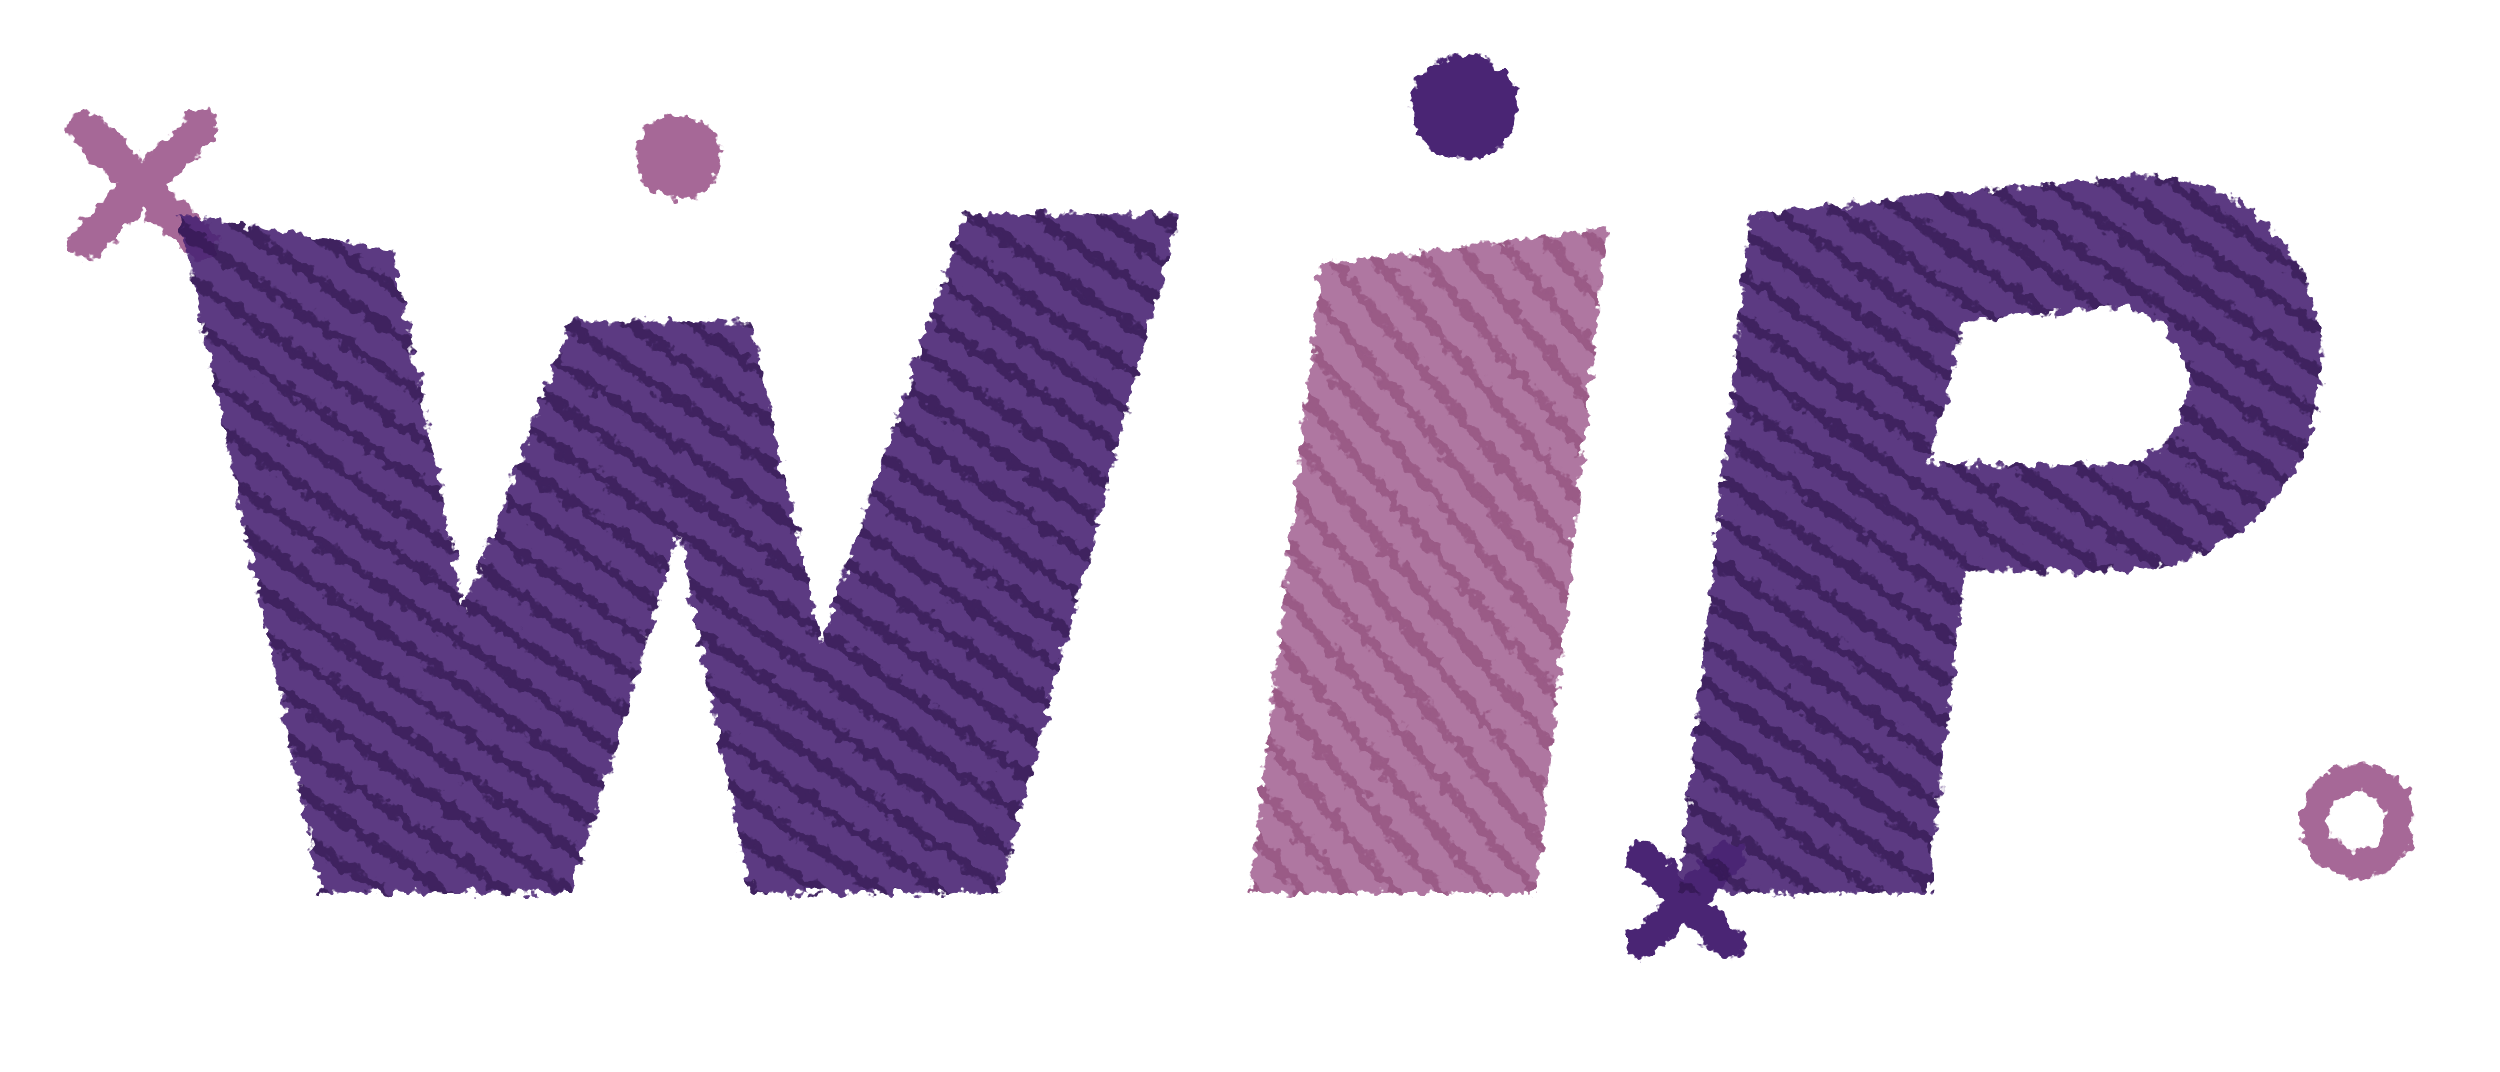
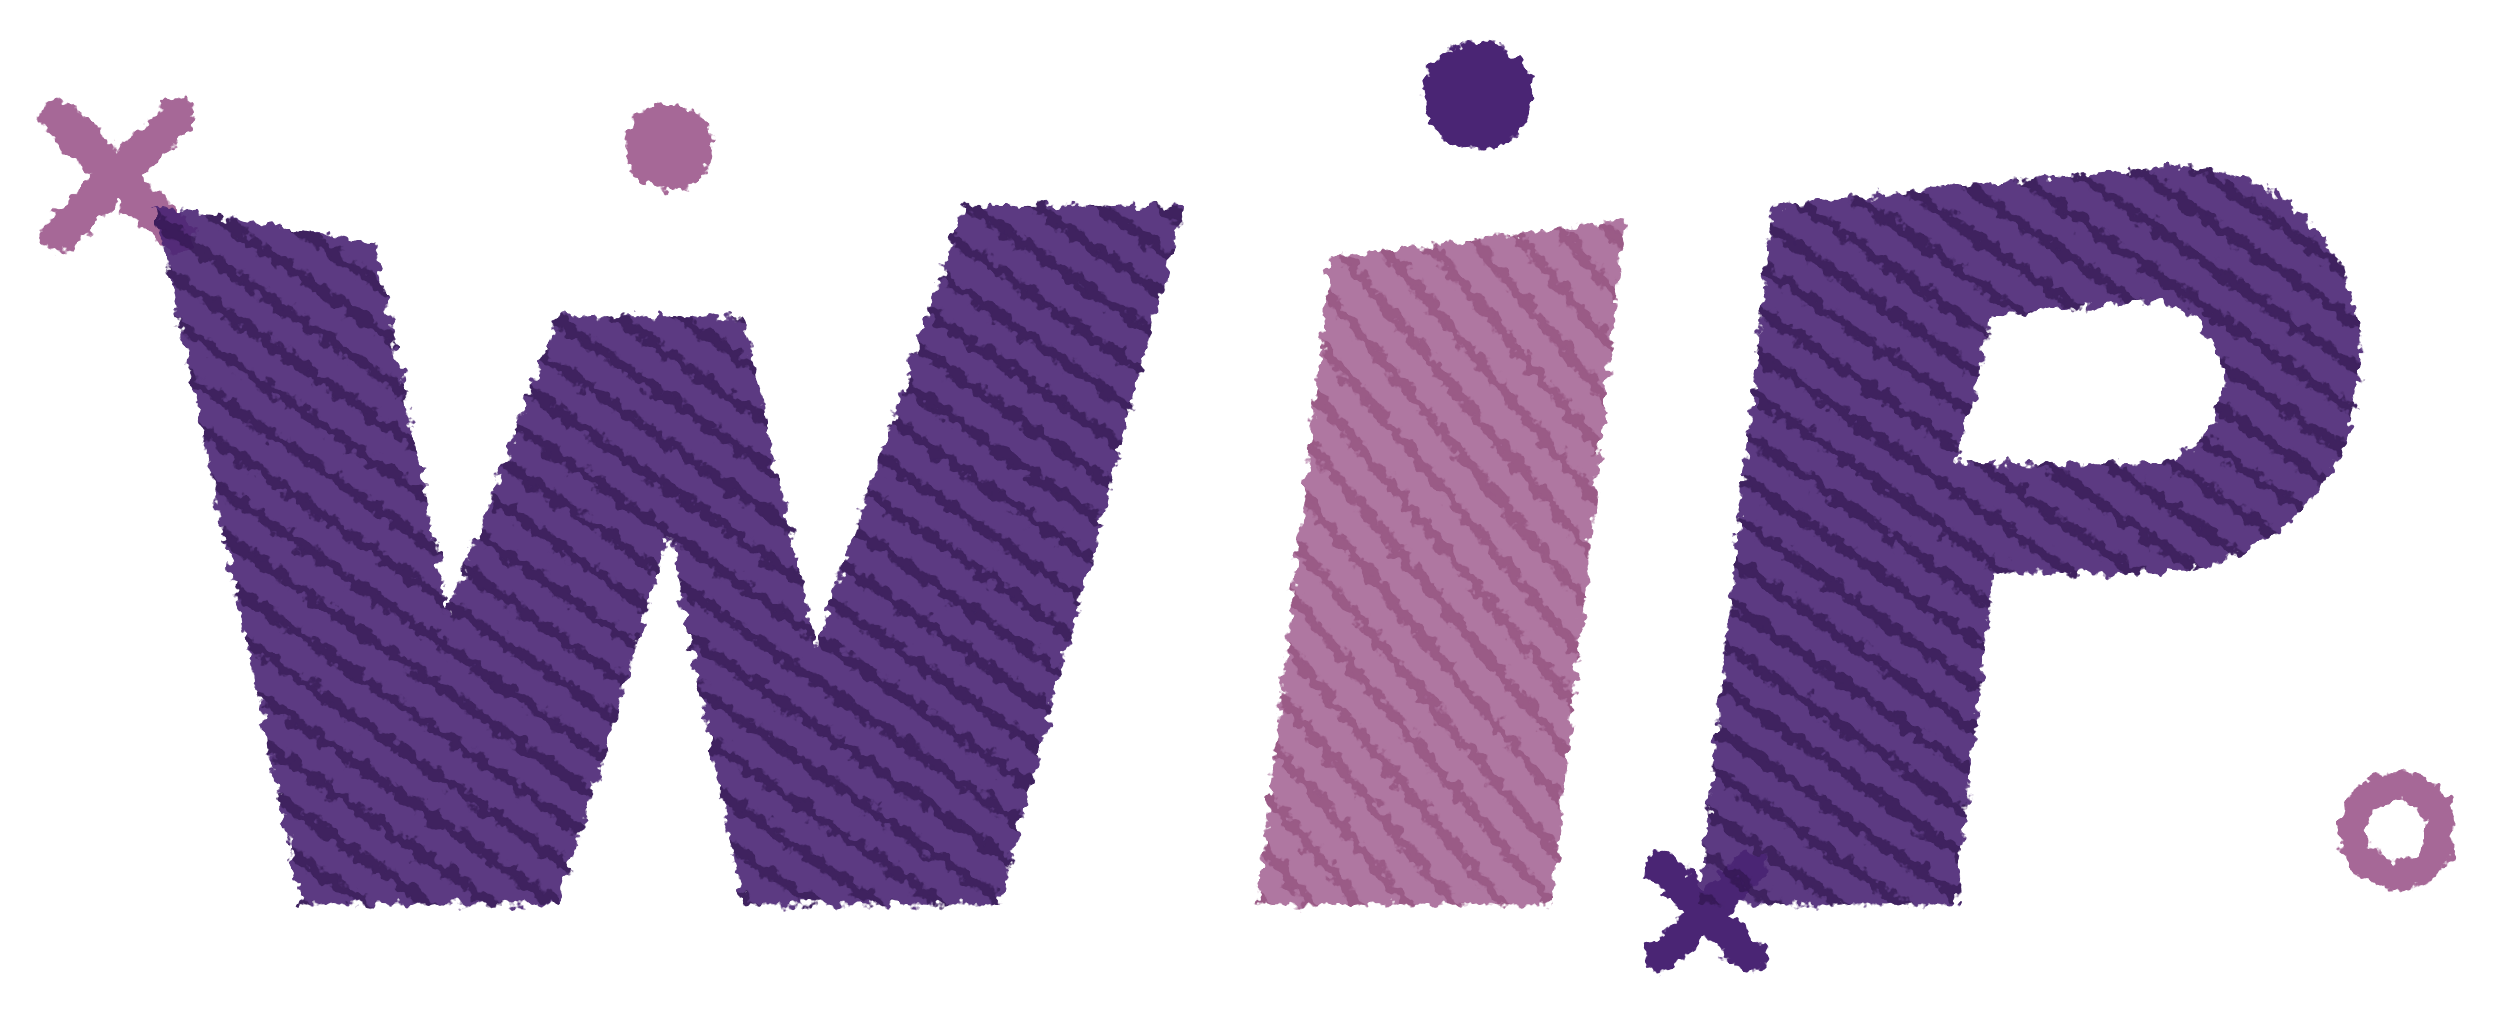
- <svg xmlns="http://www.w3.org/2000/svg" viewBox="0 0 350 150">
+ <svg xmlns="http://www.w3.org/2000/svg" viewBox="4 2 340 138">
  <defs>
    <filter id="crayon" x="-10%" y="-10%" width="120%" height="120%">
      <feTurbulence type="fractalNoise" baseFrequency="0.6" numOctaves="3" result="noise" />
      <feDisplacementMap in="SourceGraphic" in2="noise" scale="2.5" xChannelSelector="R" yChannelSelector="G" />
    </filter>
    <pattern id="scribble-dark" width="5" height="5" patternUnits="userSpaceOnUse" patternTransform="rotate(35)">
      <path d="M 0,2.5 L 5,2.5" stroke="#2b1247" stroke-width="1.5" opacity="0.6" />
    </pattern>
    <pattern id="scribble-pink" width="5" height="5" patternUnits="userSpaceOnUse" patternTransform="rotate(50)">
      <path d="M 0,2.5 L 5,2.5" stroke="#8c4774" stroke-width="1.5" opacity="0.6" />
    </pattern>
  </defs>
  <g filter="url(#crayon)">
    <g stroke="#a66897" stroke-width="5" stroke-linecap="round">
      <line x1="12" y1="18" x2="28" y2="34" />
      <line x1="28" y1="18" x2="12" y2="34" />
    </g>
    <circle cx="95" cy="22" r="6" fill="#a66897" />
    <circle cx="205" cy="15" r="7.5" fill="#4a2574" />
    <g stroke="#4a2574" stroke-width="4.5" stroke-linecap="round">
      <line x1="230" y1="120" x2="242" y2="132" />
      <line x1="242" y1="120" x2="230" y2="132" />
    </g>
    <circle cx="330" cy="115" r="6" fill="none" stroke="#a66897" stroke-width="4" />
    <g transform="translate(0, 5)">
      <path d="M 25 25 L 55 30 L 65 80 L 80 40 L 105 40 L 115 85 L 135 25 L 165 25 L 140 120 L 105 120 L 95 70 L 80 120 L 45 120 Z" fill="#4a2574" opacity="0.9" />
      <path d="M 25 25 L 55 30 L 65 80 L 80 40 L 105 40 L 115 85 L 135 25 L 165 25 L 140 120 L 105 120 L 95 70 L 80 120 L 45 120 Z" fill="url(#scribble-dark)" />
    </g>
    <g transform="translate(0, 5)">
      <path d="M 185 32 L 225 27 L 215 120 L 175 120 Z" fill="#a66897" opacity="0.9" />
      <path d="M 185 32 L 225 27 L 215 120 L 175 120 Z" fill="url(#scribble-pink)" />
    </g>
    <g transform="translate(0, 5)">
      <path d="M 245 25 L 295 20 C 335 15, 335 75, 295 75 L 275 75 L 270 120 L 235 120 Z M 275 40 L 295 38 C 310 38, 310 60, 295 60 L 270 60 Z" fill-rule="evenodd" fill="#4a2574" opacity="0.9" />
      <path d="M 245 25 L 295 20 C 335 15, 335 75, 295 75 L 275 75 L 270 120 L 235 120 Z M 275 40 L 295 38 C 310 38, 310 60, 295 60 L 270 60 Z" fill-rule="evenodd" fill="url(#scribble-dark)" />
    </g>
  </g>
</svg>
